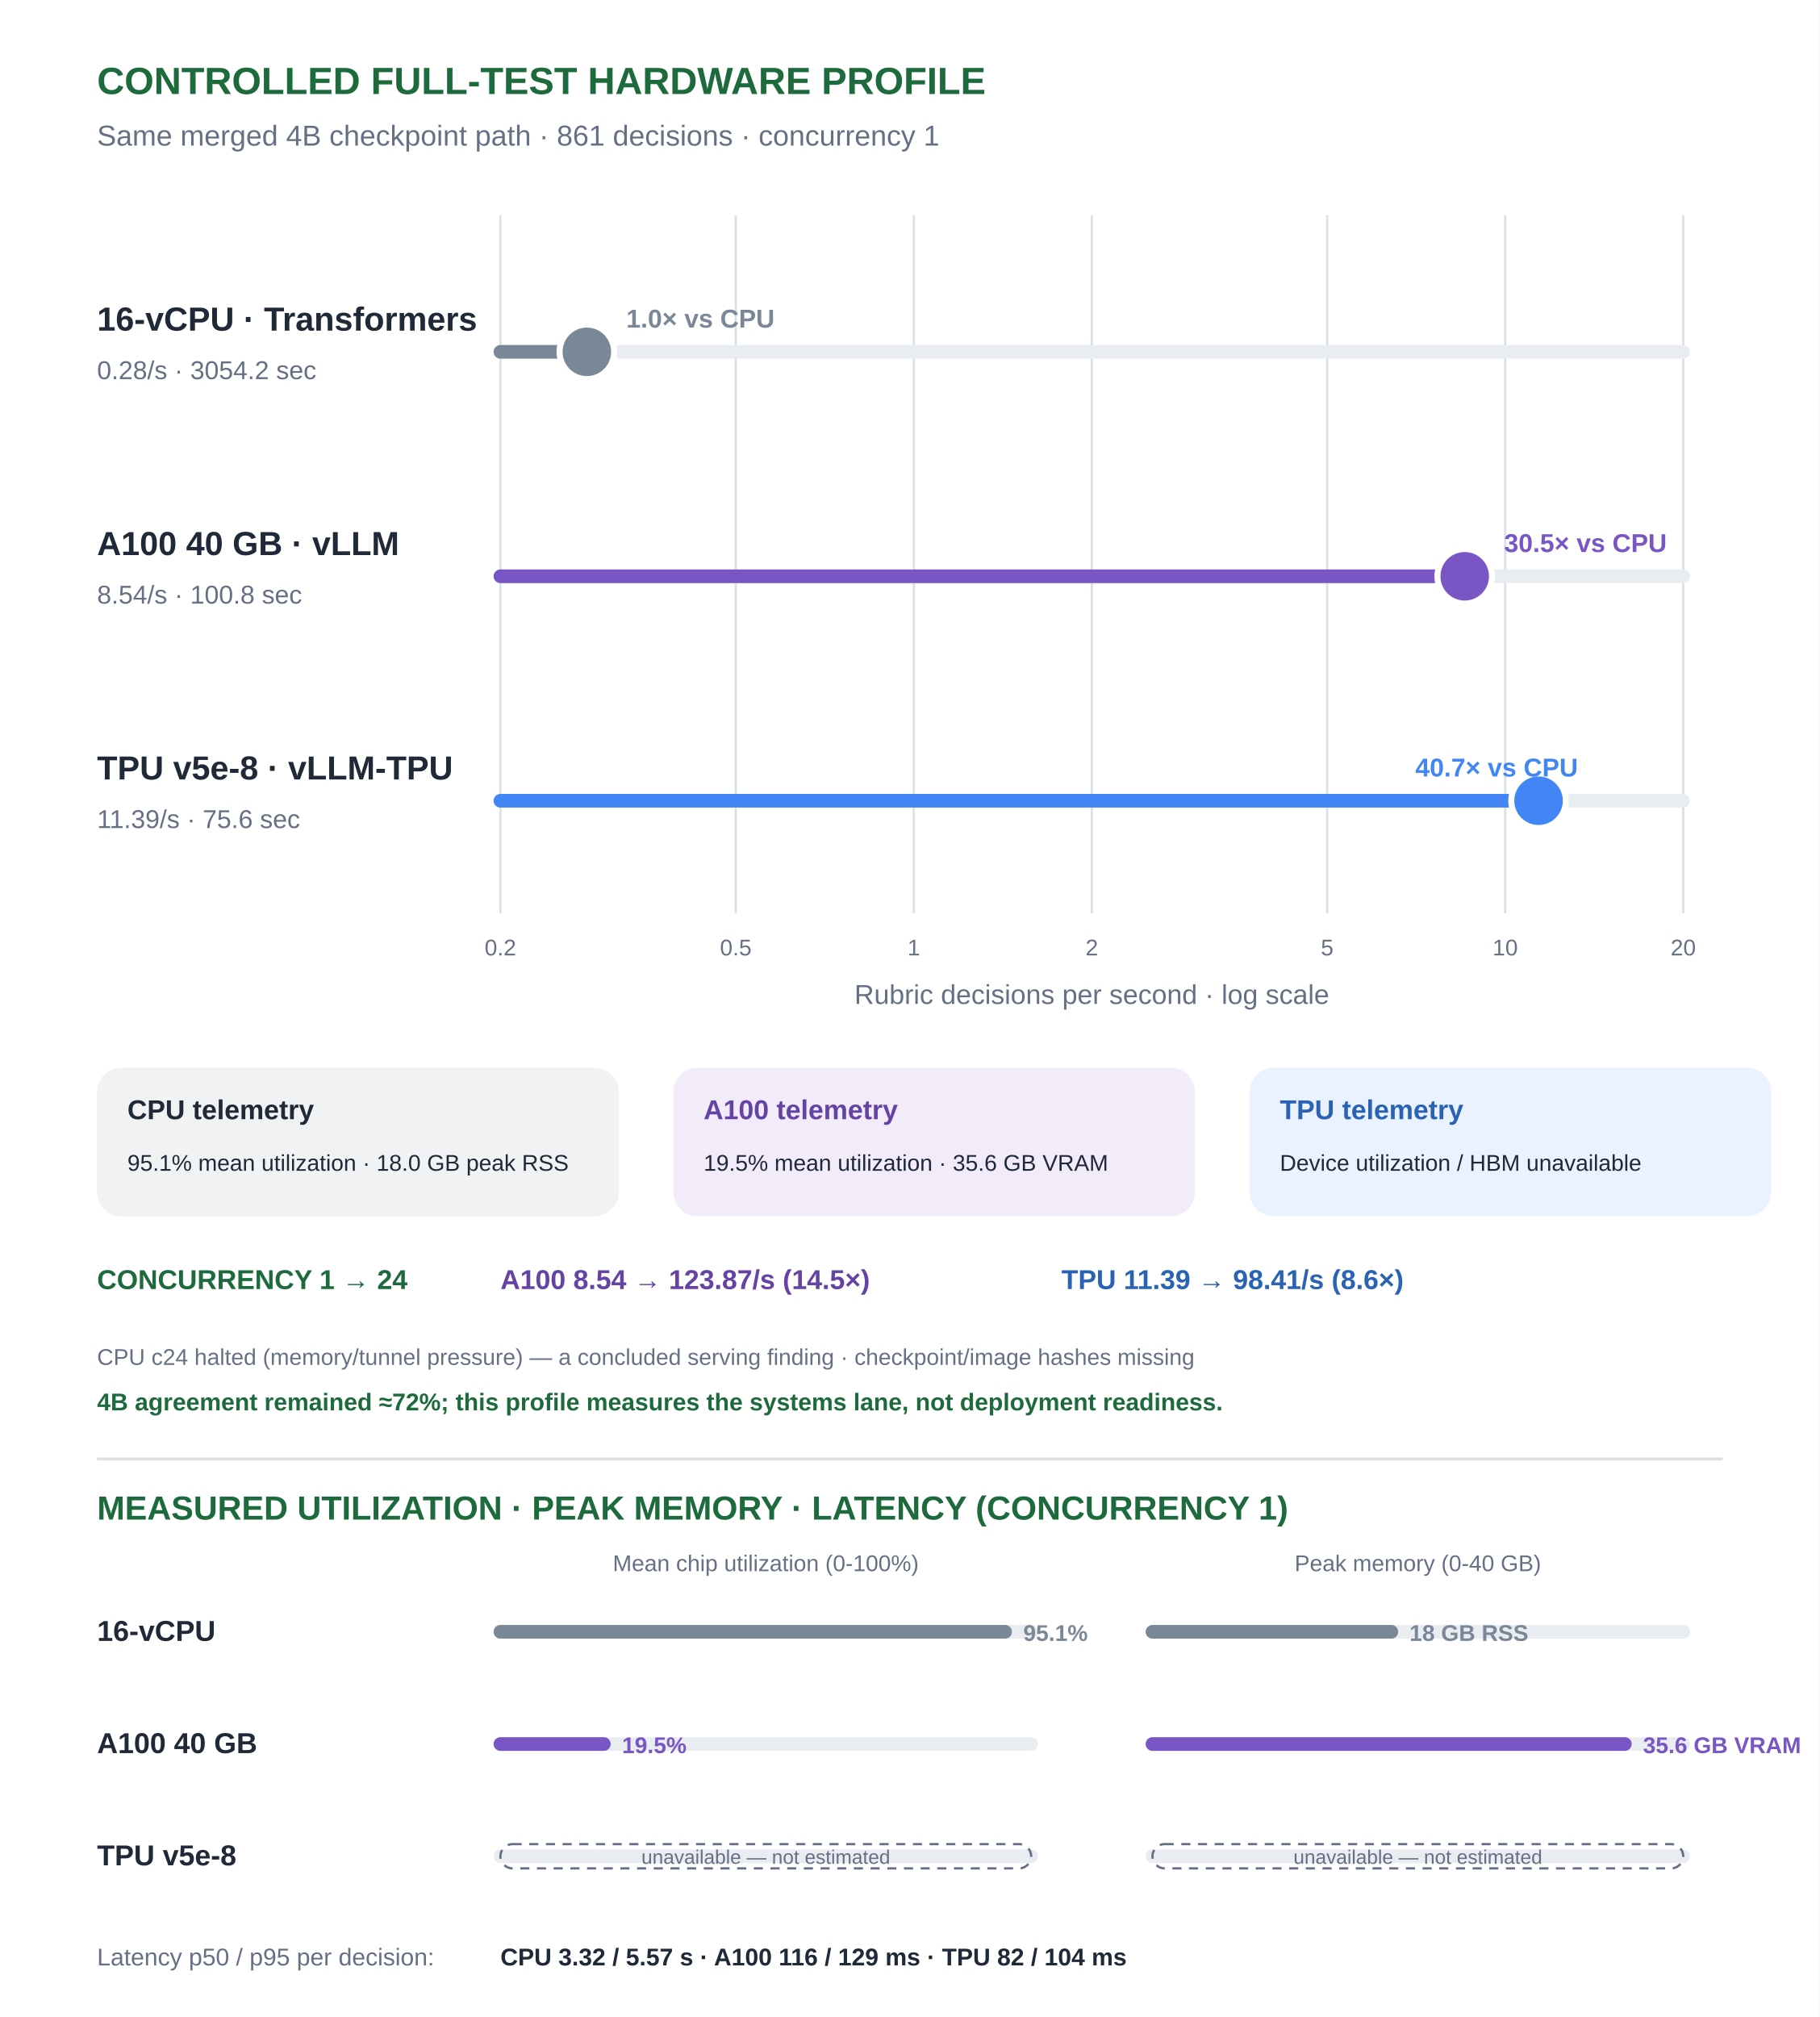
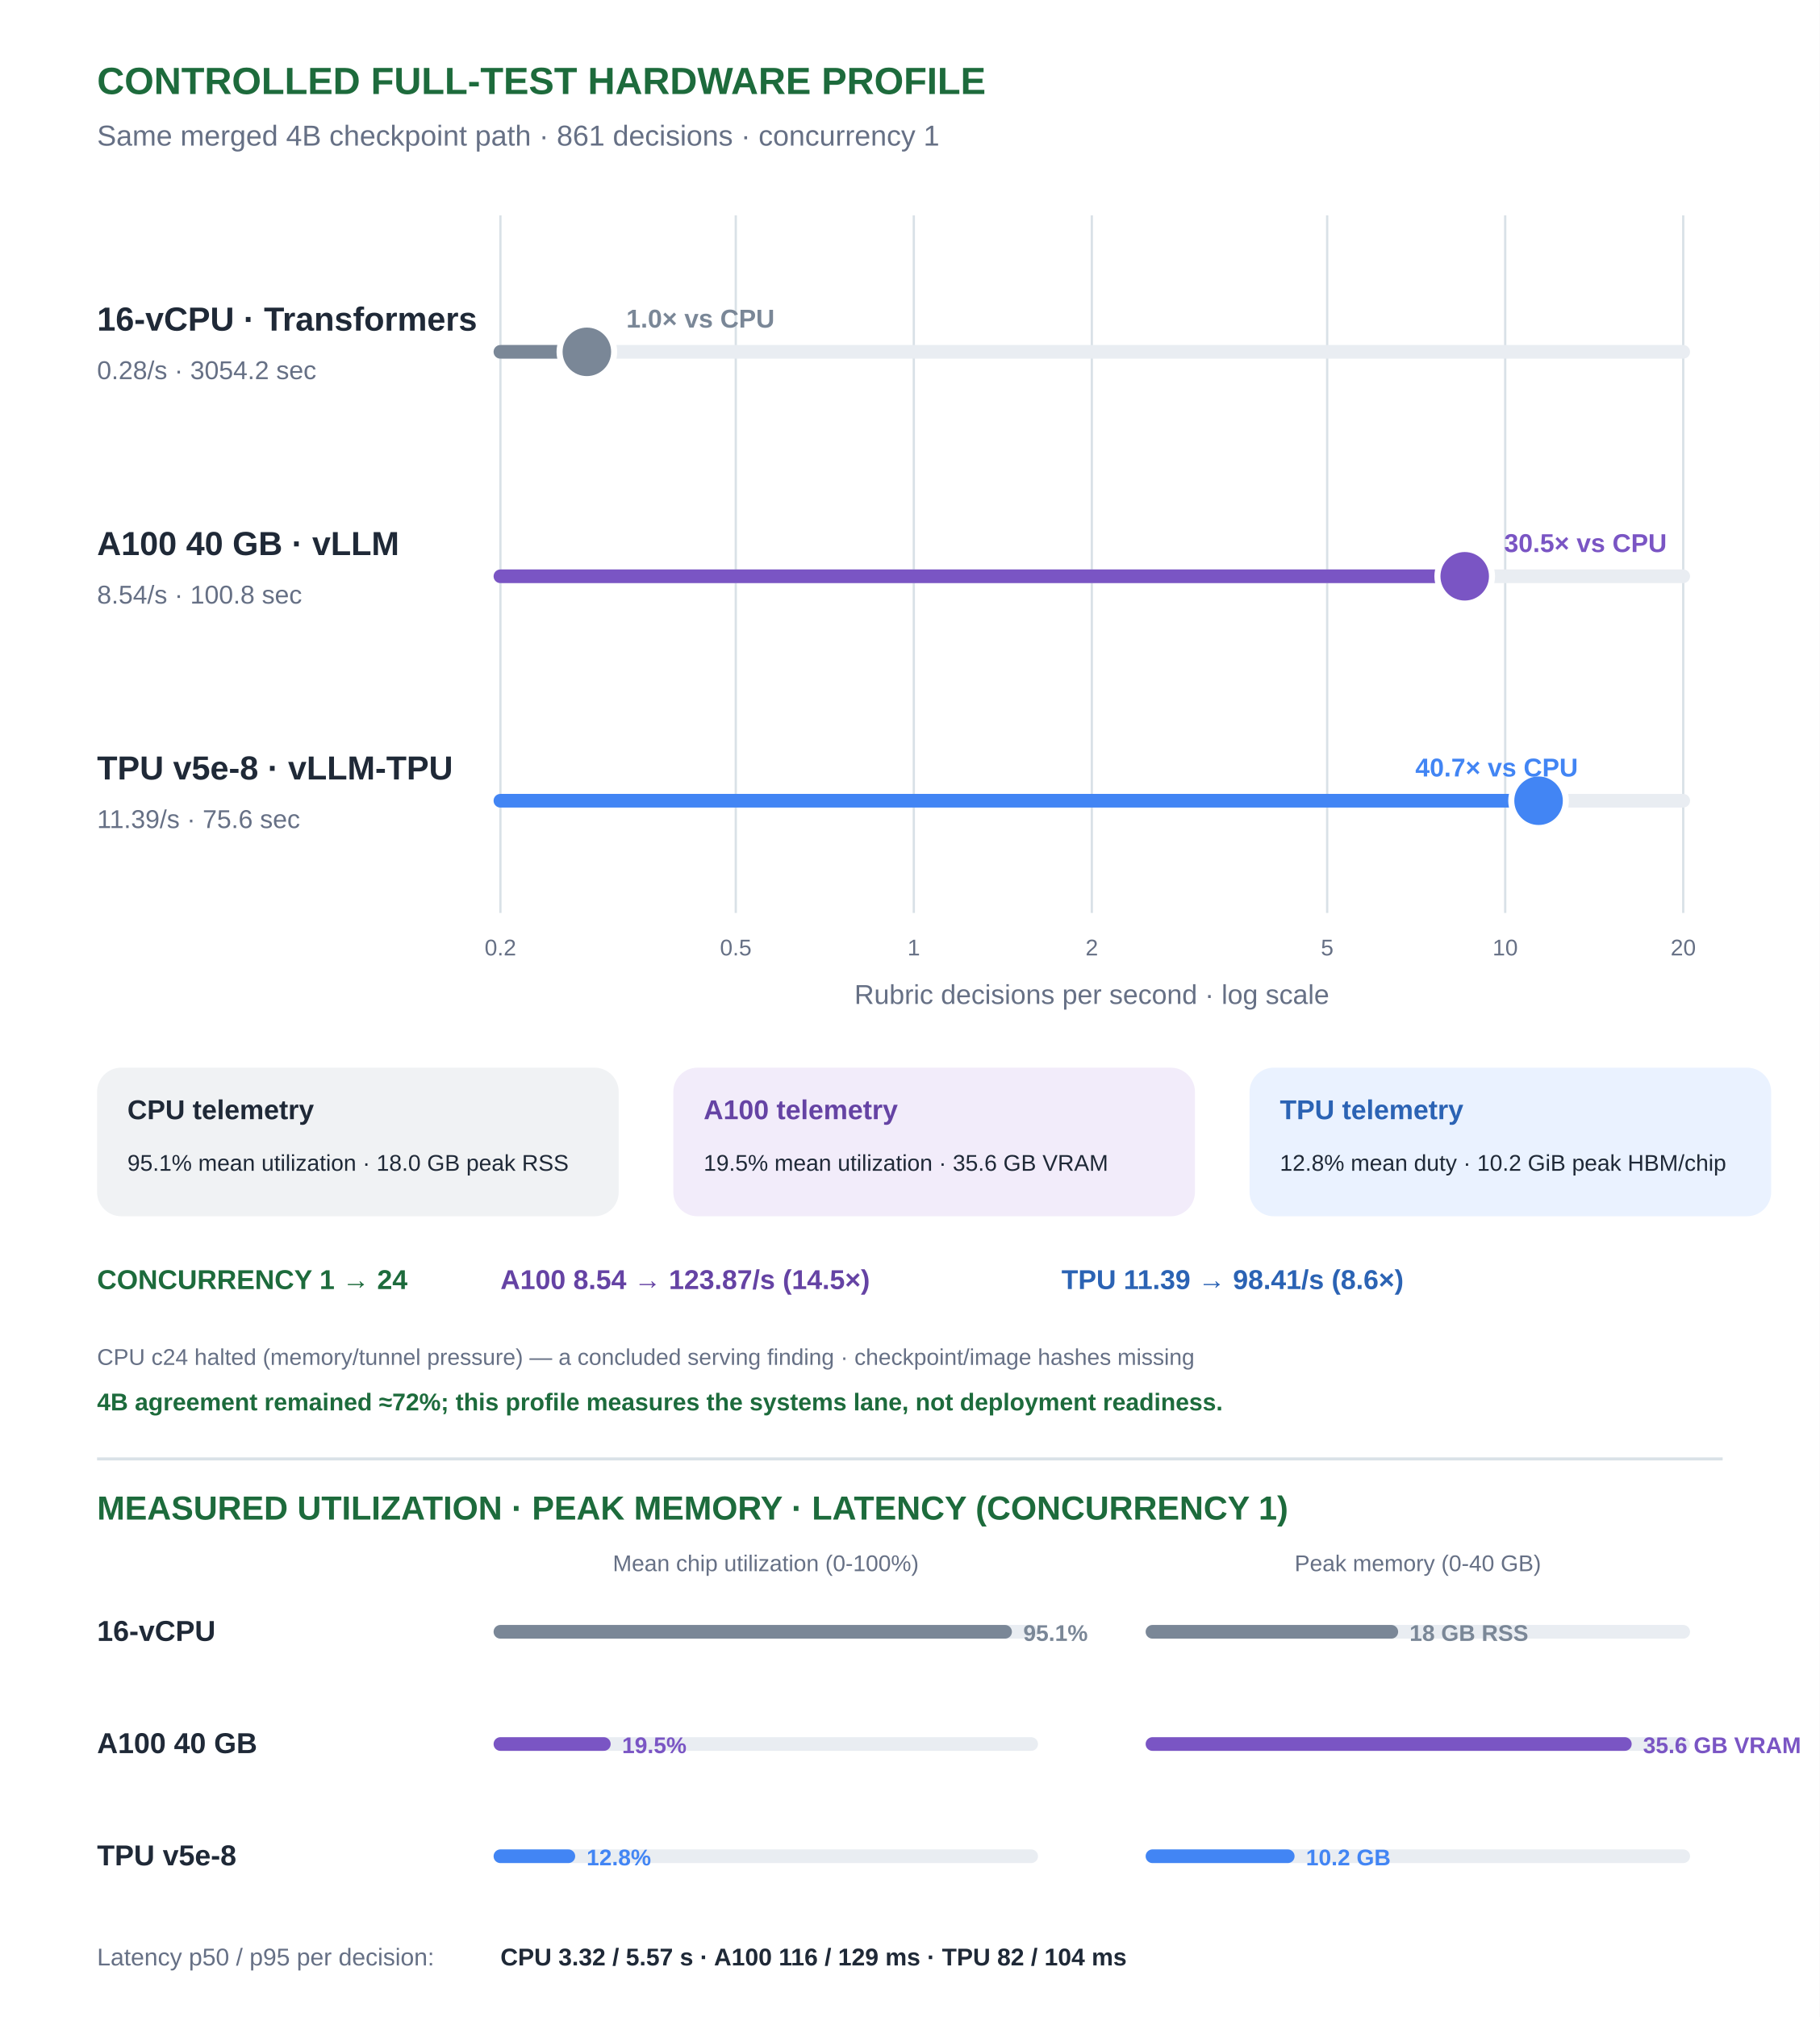
<svg xmlns="http://www.w3.org/2000/svg" viewBox="0 0 1200 1330" width="1200" height="1330">
  <rect width="1200" height="1330" fill="#FFFFFF" />
  <g font-family="Manrope, Arial, sans-serif">
    <text x="64.0" y="62.0" text-anchor="start" font-size="25" font-weight="700" fill="#1D6B3C">CONTROLLED FULL-TEST HARDWARE PROFILE</text>
    <text x="64.0" y="96.0" text-anchor="start" font-size="19" font-weight="400" fill="#667085">Same merged 4B checkpoint path · 861 decisions · concurrency 1</text>
    <line x1="330.0" y1="142" x2="330.0" y2="602" stroke="#D9E1E7" stroke-width="1.5" />
    <text x="330.0" y="630.0" text-anchor="middle" font-size="15" font-weight="400" fill="#667085">0.2</text>
    <line x1="485.2" y1="142" x2="485.2" y2="602" stroke="#D9E1E7" stroke-width="1.5" />
    <text x="485.2" y="630.0" text-anchor="middle" font-size="15" font-weight="400" fill="#667085">0.5</text>
    <line x1="602.6" y1="142" x2="602.6" y2="602" stroke="#D9E1E7" stroke-width="1.5" />
    <text x="602.6" y="630.0" text-anchor="middle" font-size="15" font-weight="400" fill="#667085">1</text>
    <line x1="720.0" y1="142" x2="720.0" y2="602" stroke="#D9E1E7" stroke-width="1.5" />
    <text x="720.0" y="630.0" text-anchor="middle" font-size="15" font-weight="400" fill="#667085">2</text>
    <line x1="875.2" y1="142" x2="875.2" y2="602" stroke="#D9E1E7" stroke-width="1.5" />
    <text x="875.2" y="630.0" text-anchor="middle" font-size="15" font-weight="400" fill="#667085">5</text>
    <line x1="992.6" y1="142" x2="992.6" y2="602" stroke="#D9E1E7" stroke-width="1.5" />
    <text x="992.6" y="630.0" text-anchor="middle" font-size="15" font-weight="400" fill="#667085">10</text>
    <line x1="1110.0" y1="142" x2="1110.0" y2="602" stroke="#D9E1E7" stroke-width="1.5" />
    <text x="1110.0" y="630.0" text-anchor="middle" font-size="15" font-weight="400" fill="#667085">20</text>
    <text x="720.0" y="662.0" text-anchor="middle" font-size="18" font-weight="400" fill="#667085">Rubric decisions per second · log scale</text>
    <text x="64.0" y="218.0" text-anchor="start" font-size="22" font-weight="700" fill="#1F2937">16-vCPU · Transformers</text>
    <text x="64.0" y="250.0" text-anchor="start" font-size="17" font-weight="400" fill="#667085">0.28/s · 3054.2 sec</text>
    <line x1="330.0" y1="232" x2="1110.0" y2="232" stroke="#E9EDF2" stroke-width="9" stroke-linecap="round" />
    <line x1="330.0" y1="232" x2="387.0" y2="232" stroke="#7A8797" stroke-width="9" stroke-linecap="round" />
    <circle cx="387.0" cy="232" r="18" fill="#7A8797" stroke="#FFFFFF" stroke-width="4" />
    <text x="413.0" y="216.0" text-anchor="start" font-size="17" font-weight="700" fill="#7A8797">1.0× vs CPU</text>
    <text x="64.0" y="366.0" text-anchor="start" font-size="22" font-weight="700" fill="#1F2937">A100 40 GB · vLLM</text>
    <text x="64.0" y="398.0" text-anchor="start" font-size="17" font-weight="400" fill="#667085">8.54/s · 100.8 sec</text>
    <line x1="330.0" y1="380" x2="1110.0" y2="380" stroke="#E9EDF2" stroke-width="9" stroke-linecap="round" />
    <line x1="330.0" y1="380" x2="965.9" y2="380" stroke="#7A55C4" stroke-width="9" stroke-linecap="round" />
    <circle cx="965.9" cy="380" r="18" fill="#7A55C4" stroke="#FFFFFF" stroke-width="4" />
    <text x="991.9" y="364.0" text-anchor="start" font-size="17" font-weight="700" fill="#7A55C4">30.5× vs CPU</text>
    <text x="64.0" y="514.0" text-anchor="start" font-size="22" font-weight="700" fill="#1F2937">TPU v5e-8 · vLLM-TPU</text>
    <text x="64.0" y="546.0" text-anchor="start" font-size="17" font-weight="400" fill="#667085">11.39/s · 75.6 sec</text>
    <line x1="330.0" y1="528" x2="1110.0" y2="528" stroke="#E9EDF2" stroke-width="9" stroke-linecap="round" />
    <line x1="330.0" y1="528" x2="1014.6" y2="528" stroke="#4285F4" stroke-width="9" stroke-linecap="round" />
    <circle cx="1014.6" cy="528" r="18" fill="#4285F4" stroke="#FFFFFF" stroke-width="4" />
    <text x="1040.6" y="512.0" text-anchor="end" font-size="17" font-weight="700" fill="#4285F4">40.7× vs CPU</text>
    <rect x="64" y="704" width="344" height="98" rx="16" fill="#F0F2F4" />
    <text x="84.0" y="738.0" text-anchor="start" font-size="18" font-weight="700" fill="#1F2937">CPU telemetry</text>
    <text x="84.0" y="772.0" text-anchor="start" font-size="15" font-weight="400" fill="#1F2937">95.1% mean utilization · 18.0 GB peak RSS</text>
    <rect x="444" y="704" width="344" height="98" rx="16" fill="#F2ECFA" />
    <text x="464.0" y="738.0" text-anchor="start" font-size="18" font-weight="700" fill="#6543A4">A100 telemetry</text>
    <text x="464.0" y="772.0" text-anchor="start" font-size="15" font-weight="400" fill="#1F2937">19.5% mean utilization · 35.6 GB VRAM</text>
    <rect x="824" y="704" width="344" height="98" rx="16" fill="#EAF2FF" />
    <text x="844.0" y="738.0" text-anchor="start" font-size="18" font-weight="700" fill="#2B63B4">TPU telemetry</text>
-     <text x="844.0" y="772.0" text-anchor="start" font-size="15" font-weight="400" fill="#1F2937">Device utilization / HBM unavailable</text>
+     <text x="844.0" y="772.0" text-anchor="start" font-size="15" font-weight="400" fill="#1F2937">12.8% mean duty · 10.2 GiB peak HBM/chip</text>
    <text x="64.0" y="850.0" text-anchor="start" font-size="18" font-weight="700" fill="#1D6B3C">CONCURRENCY 1 → 24</text>
    <text x="330.0" y="850.0" text-anchor="start" font-size="18" font-weight="700" fill="#6543A4">A100 8.54 → 123.87/s (14.5×)</text>
    <text x="700.0" y="850.0" text-anchor="start" font-size="18" font-weight="700" fill="#2B63B4">TPU 11.39 → 98.41/s (8.6×)</text>
    <text x="64.0" y="900.0" text-anchor="start" font-size="15" font-weight="400" fill="#667085">CPU c24 halted (memory/tunnel pressure) — a concluded serving finding · checkpoint/image hashes missing</text>
    <text x="64.0" y="930.0" text-anchor="start" font-size="16" font-weight="700" fill="#1D6B3C">4B agreement remained ≈72%; this profile measures the systems lane, not deployment readiness.</text>
    <line x1="64" y1="962" x2="1136" y2="962" stroke="#D9E1E7" stroke-width="2" />
    <text x="64.0" y="1002.0" text-anchor="start" font-size="22" font-weight="700" fill="#1D6B3C">MEASURED UTILIZATION · PEAK MEMORY · LATENCY (CONCURRENCY 1)</text>
    <text x="505.0" y="1036.0" text-anchor="middle" font-size="15" font-weight="400" fill="#667085">Mean chip utilization (0-100%)</text>
    <text x="935.0" y="1036.0" text-anchor="middle" font-size="15" font-weight="400" fill="#667085">Peak memory (0-40 GB)</text>
    <text x="64.0" y="1082.0" text-anchor="start" font-size="19" font-weight="700" fill="#1F2937">16-vCPU</text>
    <line x1="330.0" y1="1076" x2="680.0" y2="1076" stroke="#E9EDF2" stroke-width="9" stroke-linecap="round" />
    <line x1="330.0" y1="1076" x2="662.8" y2="1076" stroke="#7A8797" stroke-width="9" stroke-linecap="round" />
    <text x="674.8" y="1082.0" text-anchor="start" font-size="15" font-weight="700" fill="#7A8797">95.1%</text>
    <line x1="760.0" y1="1076" x2="1110.0" y2="1076" stroke="#E9EDF2" stroke-width="9" stroke-linecap="round" />
    <line x1="760.0" y1="1076" x2="917.5" y2="1076" stroke="#7A8797" stroke-width="9" stroke-linecap="round" />
    <text x="929.5" y="1082.0" text-anchor="start" font-size="15" font-weight="700" fill="#7A8797">18 GB RSS</text>
    <text x="64.0" y="1156.0" text-anchor="start" font-size="19" font-weight="700" fill="#1F2937">A100 40 GB</text>
    <line x1="330.0" y1="1150" x2="680.0" y2="1150" stroke="#E9EDF2" stroke-width="9" stroke-linecap="round" />
    <line x1="330.0" y1="1150" x2="398.2" y2="1150" stroke="#7A55C4" stroke-width="9" stroke-linecap="round" />
    <text x="410.2" y="1156.0" text-anchor="start" font-size="15" font-weight="700" fill="#7A55C4">19.5%</text>
    <line x1="760.0" y1="1150" x2="1110.0" y2="1150" stroke="#E9EDF2" stroke-width="9" stroke-linecap="round" />
    <line x1="760.0" y1="1150" x2="1071.5" y2="1150" stroke="#7A55C4" stroke-width="9" stroke-linecap="round" />
    <text x="1083.5" y="1156.0" text-anchor="start" font-size="15" font-weight="700" fill="#7A55C4">35.6 GB VRAM</text>
    <text x="64.0" y="1230.0" text-anchor="start" font-size="19" font-weight="700" fill="#1F2937">TPU v5e-8</text>
    <line x1="330.0" y1="1224" x2="680.0" y2="1224" stroke="#E9EDF2" stroke-width="9" stroke-linecap="round" />
-     <rect x="330.0" y="1216" width="350.0" height="16" rx="8" fill="none" stroke="#667085" stroke-width="1.5" stroke-dasharray="6 5" />
-     <text x="505.0" y="1229.0" text-anchor="middle" font-size="13" font-weight="400" fill="#667085">unavailable — not estimated</text>
+     <line x1="330.0" y1="1224" x2="374.8" y2="1224" stroke="#4285F4" stroke-width="9" stroke-linecap="round" />
+     <text x="386.8" y="1230.0" text-anchor="start" font-size="15" font-weight="700" fill="#4285F4">12.8%</text>
    <line x1="760.0" y1="1224" x2="1110.0" y2="1224" stroke="#E9EDF2" stroke-width="9" stroke-linecap="round" />
-     <rect x="760.0" y="1216" width="350.0" height="16" rx="8" fill="none" stroke="#667085" stroke-width="1.5" stroke-dasharray="6 5" />
-     <text x="935.0" y="1229.0" text-anchor="middle" font-size="13" font-weight="400" fill="#667085">unavailable — not estimated</text>
+     <line x1="760.0" y1="1224" x2="849.2" y2="1224" stroke="#4285F4" stroke-width="9" stroke-linecap="round" />
+     <text x="861.2" y="1230.0" text-anchor="start" font-size="15" font-weight="700" fill="#4285F4">10.2 GB</text>
    <text x="64.0" y="1296.0" text-anchor="start" font-size="16" font-weight="400" fill="#667085">Latency p50 / p95 per decision:</text>
    <text x="330.0" y="1296.0" text-anchor="start" font-size="16" font-weight="700" fill="#1F2937">CPU 3.32 / 5.57 s · A100 116 / 129 ms · TPU 82 / 104 ms</text>
  </g>
</svg>
